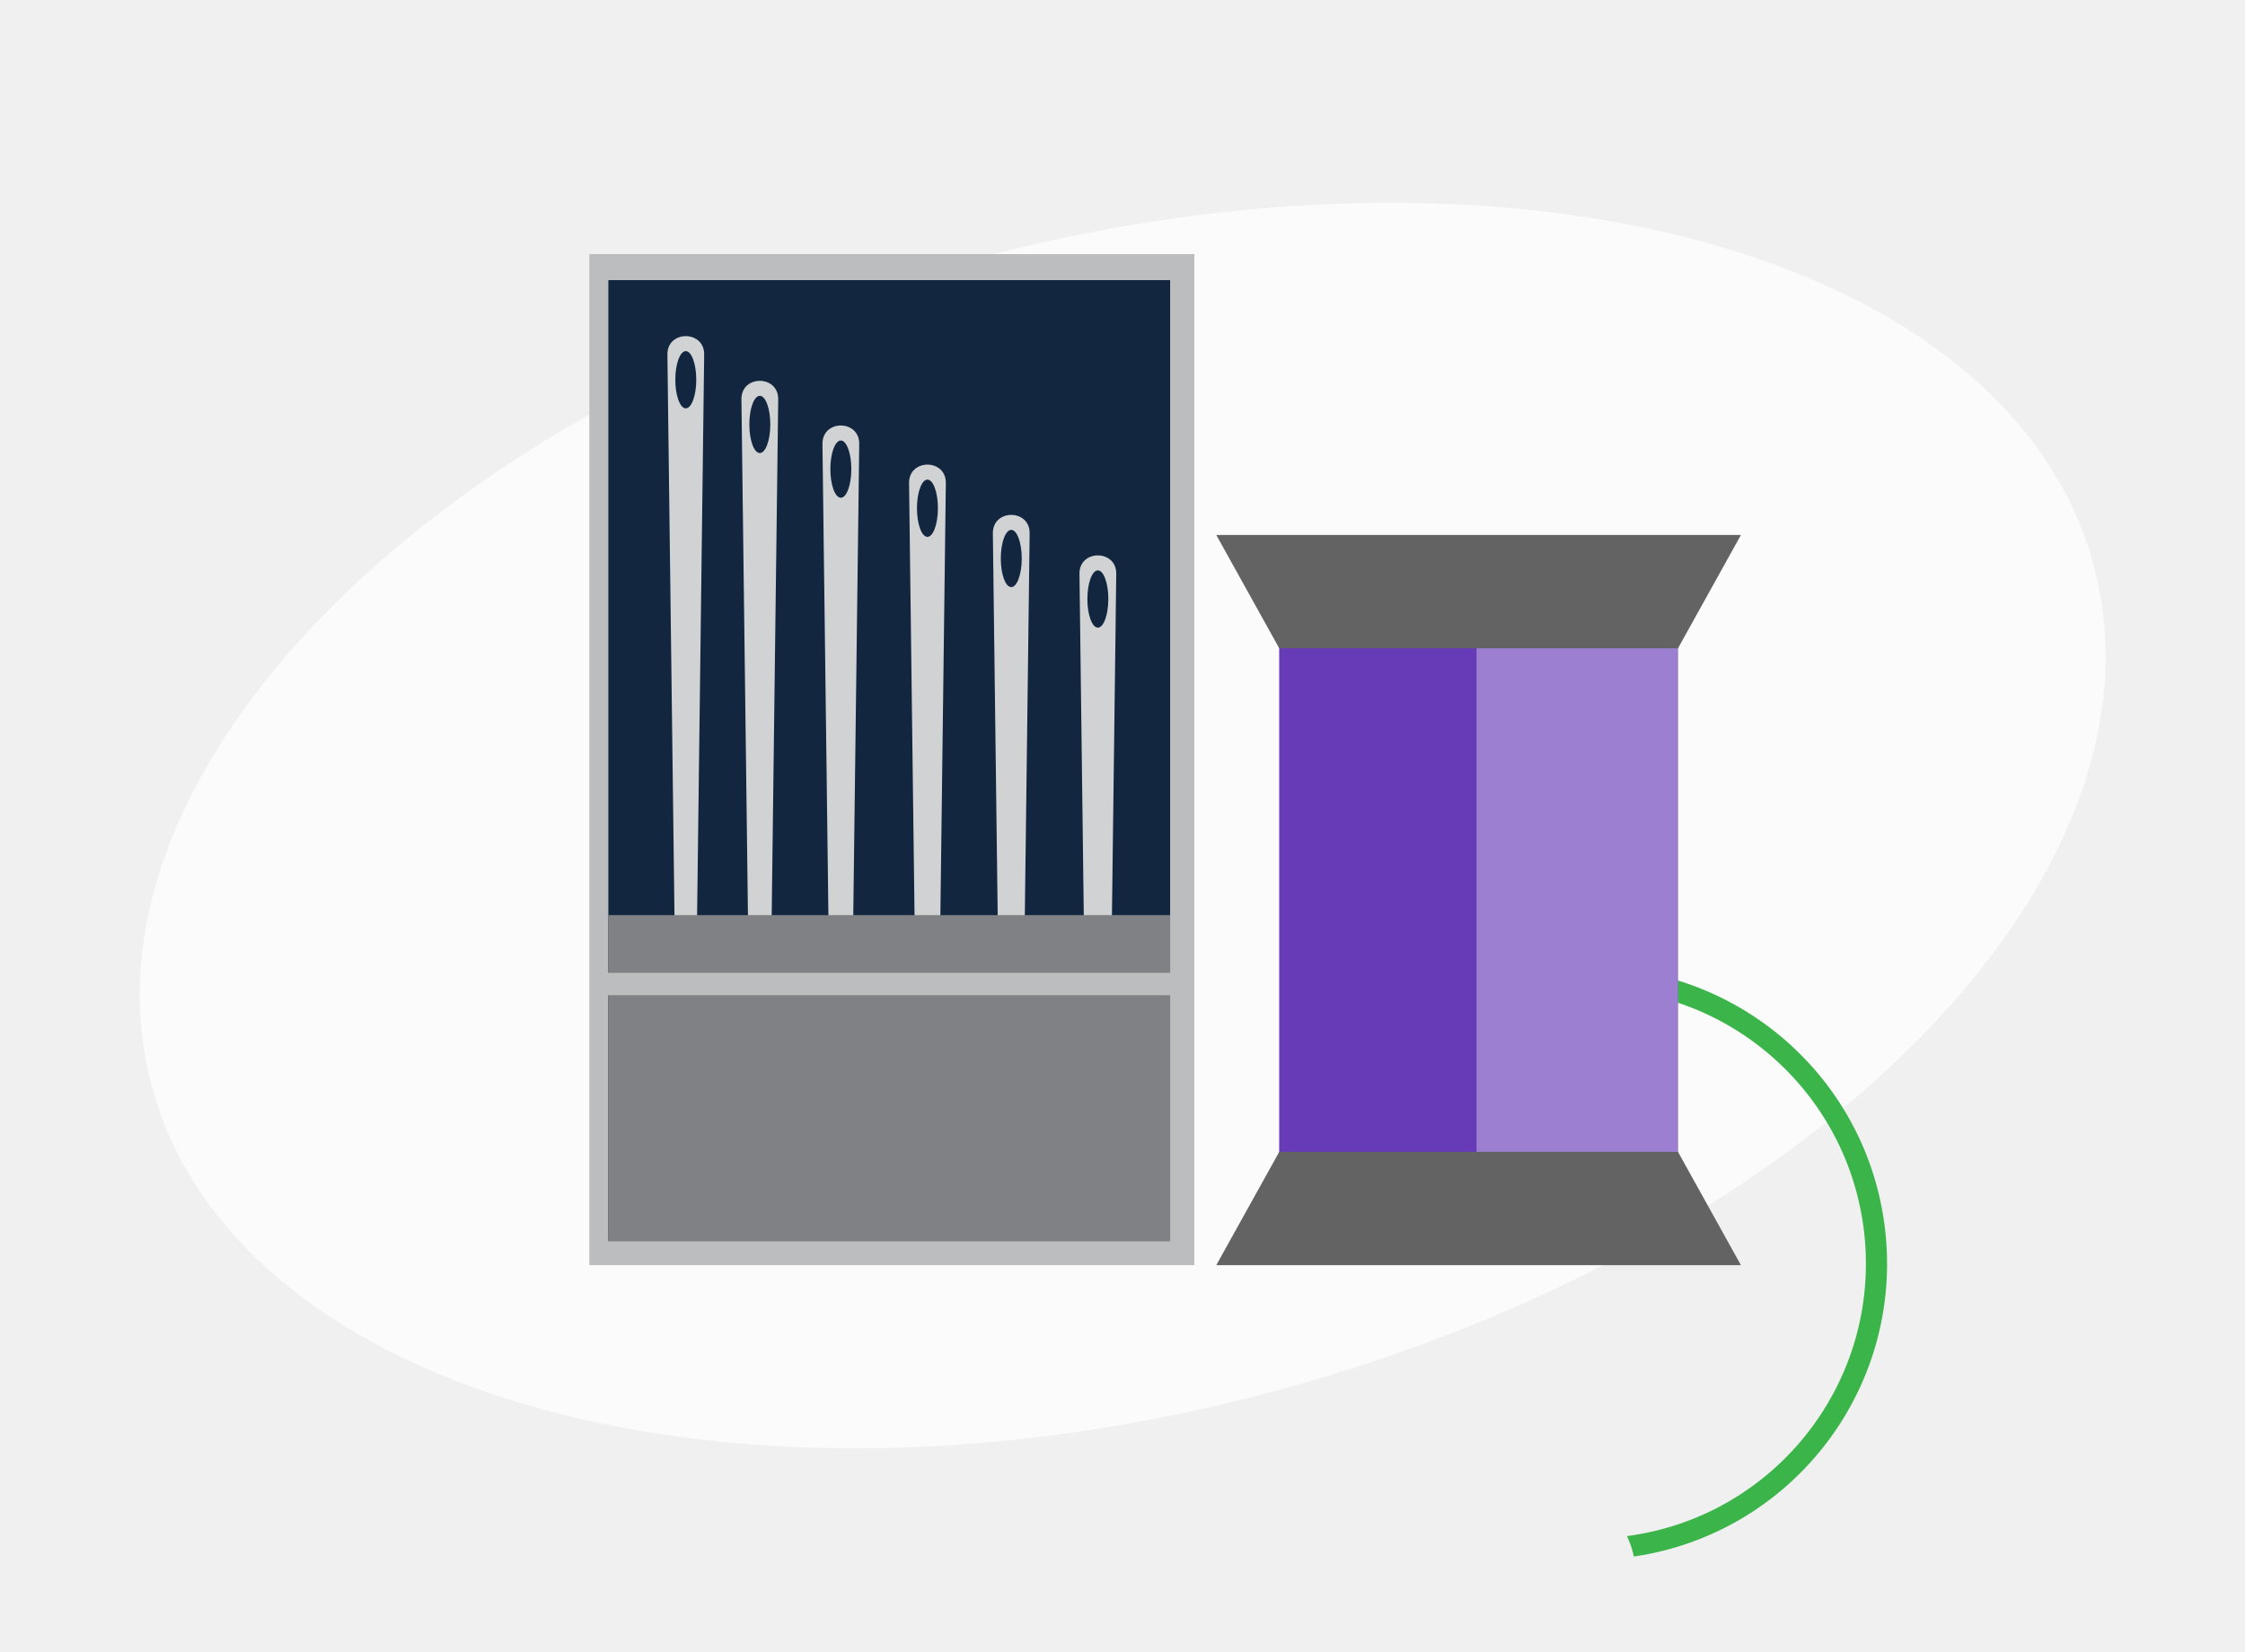
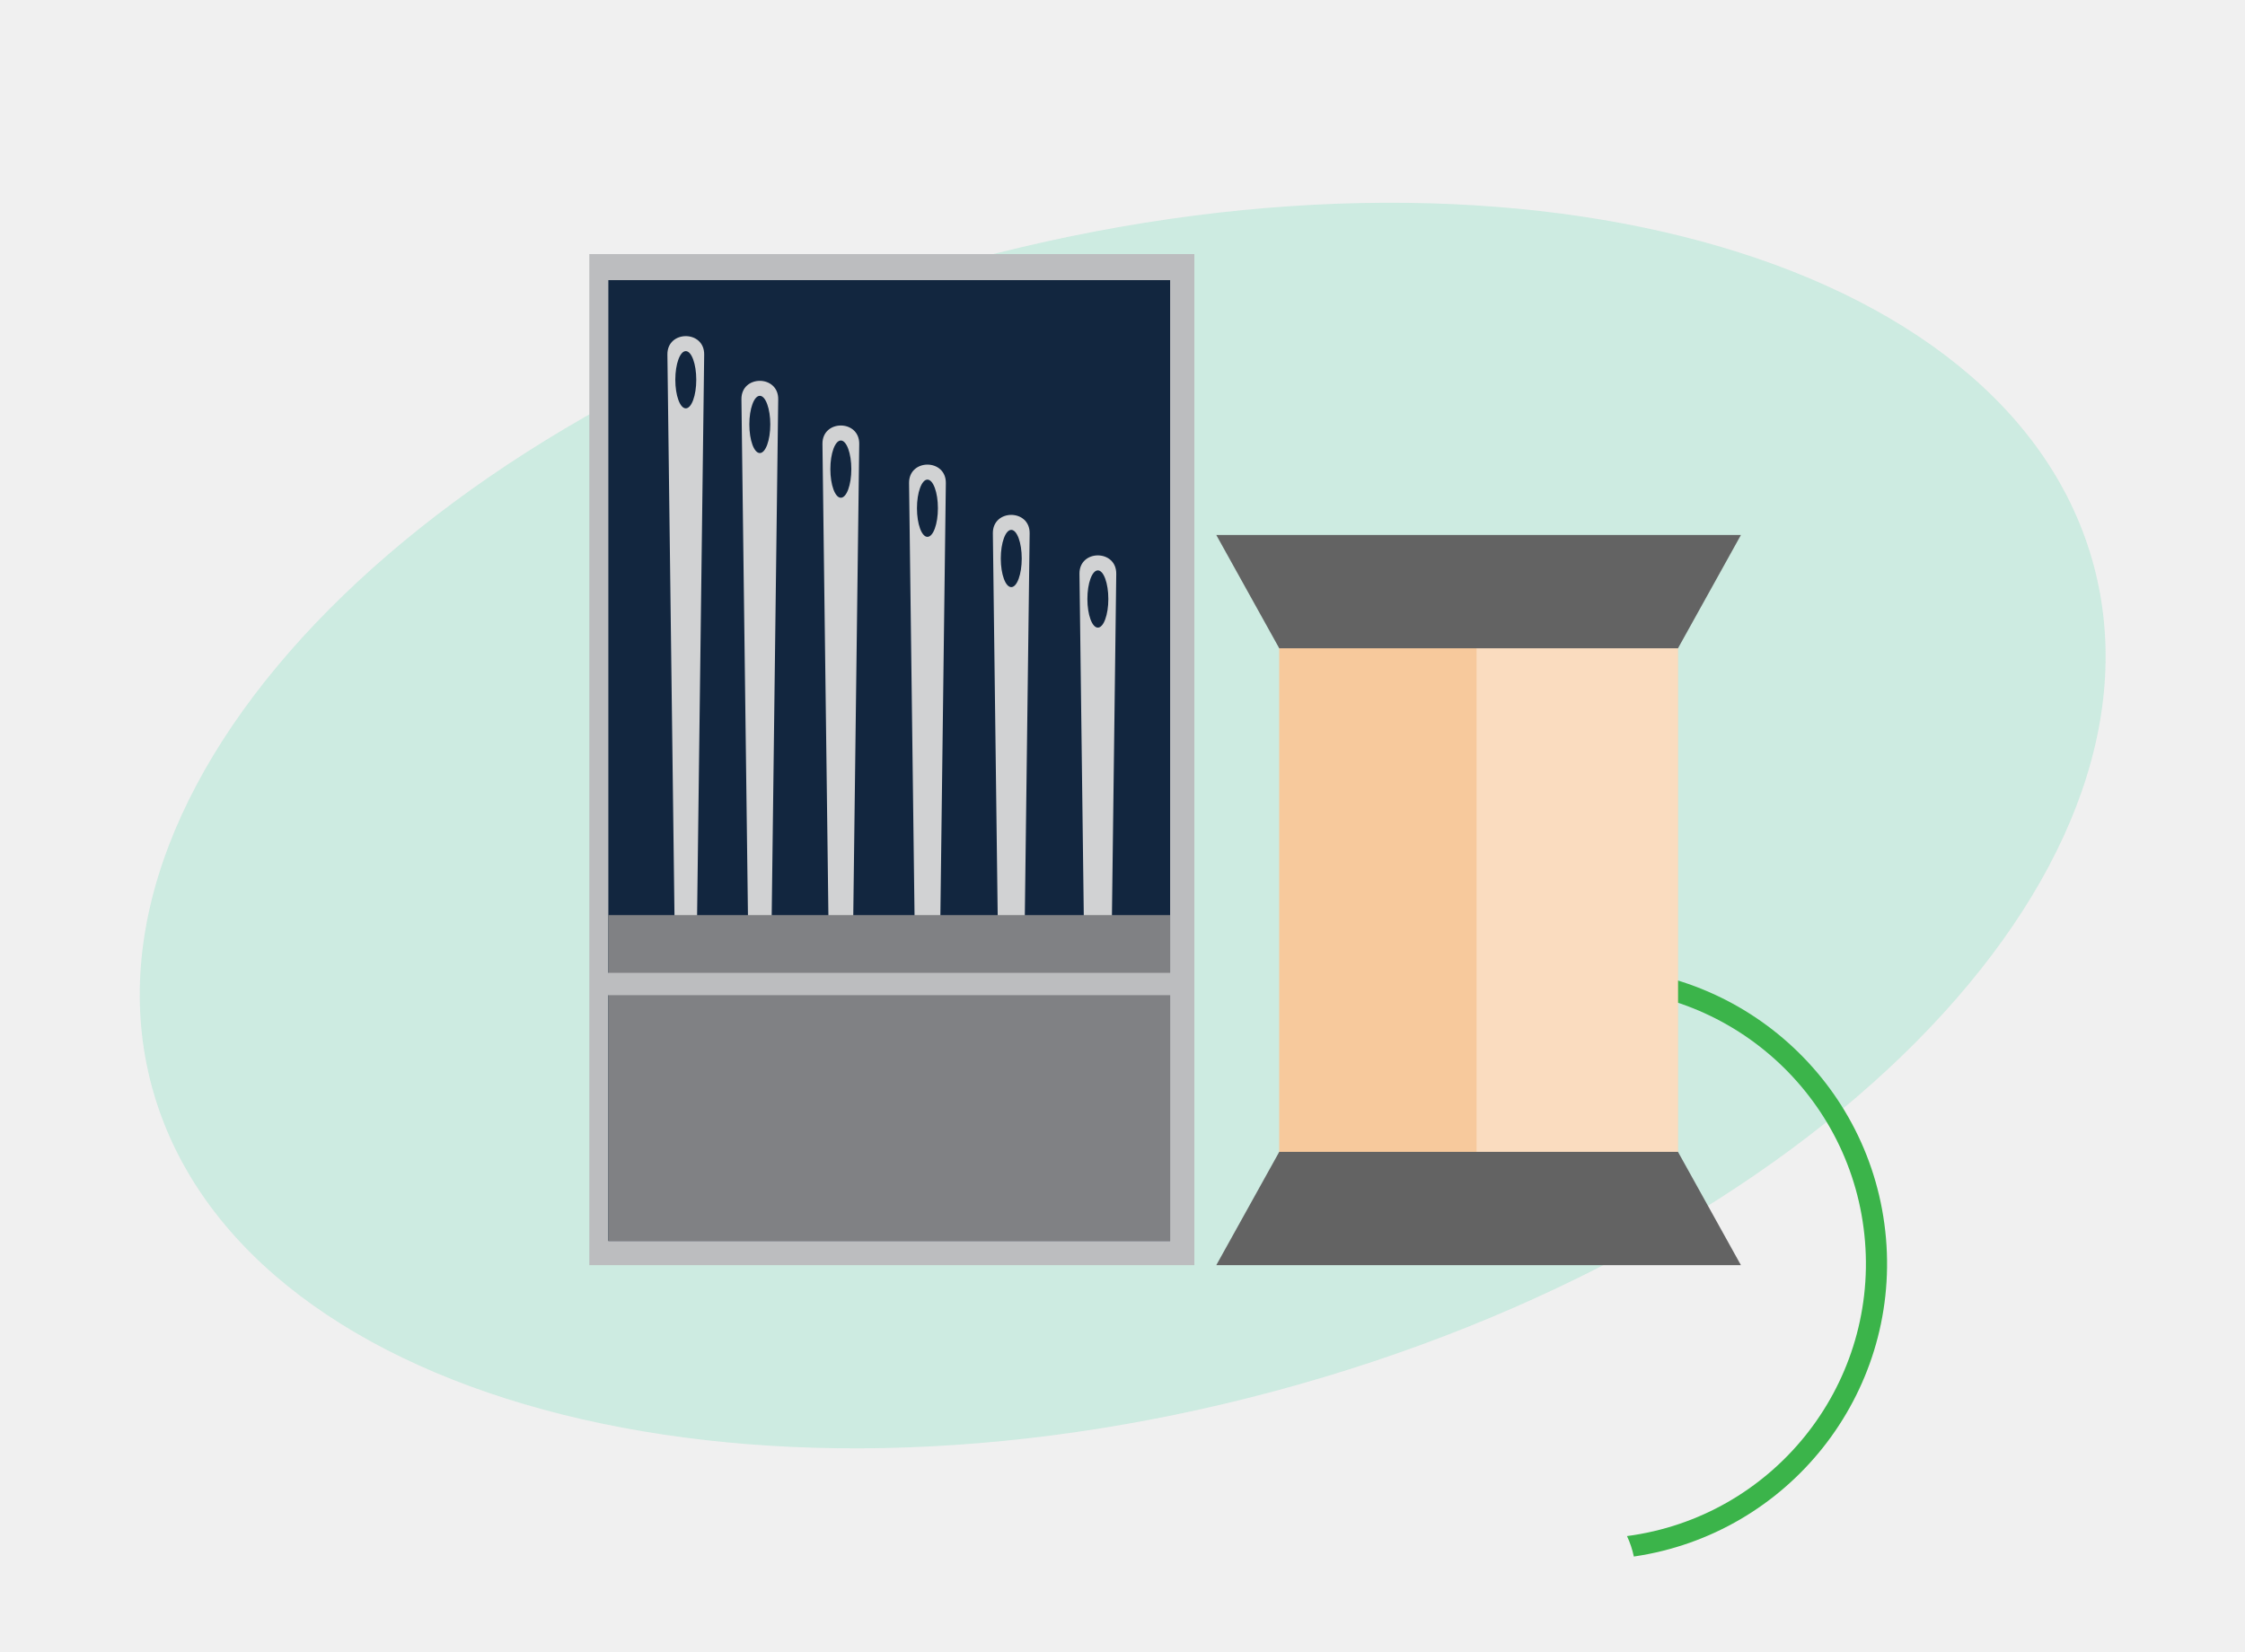
- <svg xmlns="http://www.w3.org/2000/svg" width="400" height="294.289" viewBox="0 0 400 294.289">
+ <svg xmlns="http://www.w3.org/2000/svg" width="400" height="294.29" viewBox="0 0 400 294.29">
  <defs>
    <clipPath id="clip-path">
      <rect id="Rectángulo_374614" data-name="Rectángulo 374614" width="231.229" height="232.111" fill="none" />
    </clipPath>
    <clipPath id="clip-path-3">
      <rect id="Rectángulo_374609" data-name="Rectángulo 374609" width="35.897" height="104.687" fill="none" />
    </clipPath>
  </defs>
-   <g id="Grupo_1078846" data-name="Grupo 1078846" transform="translate(-285 -17932.523)">
-     <ellipse id="Elipse_5026" data-name="Elipse 5026" cx="179.096" cy="104.347" rx="179.096" ry="104.347" transform="matrix(0.966, -0.259, 0.259, 0.966, 285, 18025.23)" fill="#fff" opacity="0.7" />
-     <g id="Grupo_1078832" data-name="Grupo 1078832" transform="translate(390 17977.799)">
+   <g id="Grupo_1078824" data-name="Grupo 1078824" transform="translate(-257.699 -17244.153)">
+     <ellipse id="Elipse_5026" data-name="Elipse 5026" cx="179.096" cy="104.347" rx="179.096" ry="104.347" transform="matrix(0.966, -0.259, 0.259, 0.966, 257.699, 17336.859)" fill="#bee8da" opacity="0.7" />
+     <g id="Grupo_1078832" data-name="Grupo 1078832" transform="translate(362.699 17289.428)">
      <g id="Grupo_1078831" data-name="Grupo 1078831" clip-path="url(#clip-path)">
        <rect id="Rectángulo_374606" data-name="Rectángulo 374606" width="107.802" height="180.191" transform="translate(0 0)" fill="#bcbdbf" />
        <g id="Grupo_1078830" data-name="Grupo 1078830">
          <g id="Grupo_1078829" data-name="Grupo 1078829" clip-path="url(#clip-path)">
            <path id="Trazado_841512" data-name="Trazado 841512" d="M497.67,357.435a12.339,12.339,0,0,1-.124,3.772,48.988,48.988,0,0,1,7.895,97.531,16.848,16.848,0,0,1,1.219,3.645,52.761,52.761,0,0,0-8.99-104.948" transform="translate(-320.551 -230.271)" fill="#3bb44a" />
-             <rect id="Rectángulo_374607" data-name="Rectángulo 374607" width="71.055" height="104.687" transform="translate(122.92 65.775)" fill="#673ab7" />
+             <rect id="Rectángulo_374607" data-name="Rectángulo 374607" width="71.055" height="104.687" transform="translate(122.92 65.775)" fill="#f7c99c" />
            <g id="Grupo_1078828" data-name="Grupo 1078828" transform="translate(158.077 65.775)" opacity="0.35">
              <g id="Grupo_1078827" data-name="Grupo 1078827">
                <g id="Grupo_1078826" data-name="Grupo 1078826" clip-path="url(#clip-path-3)">
                  <rect id="Rectángulo_374608" data-name="Rectángulo 374608" width="35.897" height="104.687" transform="translate(0 0)" fill="#fff" />
                </g>
              </g>
            </g>
            <path id="Trazado_841513" data-name="Trazado 841513" d="M396.285,160.919H325.237l-11.219-20.192H407.5Z" transform="translate(-202.31 -90.665)" fill="#636363" />
            <path id="Trazado_841514" data-name="Trazado 841514" d="M396.285,449.764H325.237l-11.219,20.193H407.5Z" transform="translate(-202.31 -289.767)" fill="#636363" />
            <rect id="Rectángulo_374610" data-name="Rectángulo 374610" width="100.092" height="171.231" transform="translate(3.394 4.646)" fill="#12263f" />
            <path id="Trazado_841515" data-name="Trazado 841515" d="M43.716,198.716H41.061L39.113,44.409c-.056-4.39,6.608-4.39,6.552,0ZM42.388,43.787c-1.03,0-1.866,2.284-1.866,5.1s.836,5.1,1.866,5.1,1.868-2.284,1.868-5.1-.836-5.1-1.868-5.1" transform="translate(-25.199 -26.49)" fill="#d1d2d3" />
            <path id="Trazado_841516" data-name="Trazado 841516" d="M80.858,216.023,82.742,66.8c.056-4.386-6.608-4.4-6.554,0l1.886,149.227ZM79.465,66.174c1.032,0,1.866,2.284,1.866,5.1s-.834,5.1-1.866,5.1-1.866-2.284-1.866-5.1.836-5.1,1.866-5.1" transform="translate(-49.085 -40.912)" fill="#d1d2d3" />
            <path id="Trazado_841517" data-name="Trazado 841517" d="M121.538,230.447l1.785-141.264c.057-4.386-6.608-4.394-6.552,0l1.783,141.264ZM120.047,88.562c1.032,0,1.868,2.285,1.868,5.1s-.836,5.1-1.868,5.1-1.867-2.284-1.867-5.1.836-5.1,1.867-5.1" transform="translate(-75.231 -55.337)" fill="#d1d2d3" />
            <path id="Trazado_841518" data-name="Trazado 841518" d="M165,243.069l1.7-134.294c.056-4.386-6.608-4.4-6.554,0l1.7,134.294Zm-1.58-134.916c1.032,0,1.866,2.284,1.866,5.1s-.834,5.1-1.866,5.1-1.866-2.285-1.866-5.1.836-5.1,1.866-5.1" transform="translate(-103.175 -67.958)" fill="#d1d2d3" />
            <path id="Trazado_841519" data-name="Trazado 841519" d="M207.093,259.295l1.582-125.334c.056-4.387-6.608-4.394-6.554,0l1.584,125.334ZM205.4,133.339c1.032,0,1.866,2.285,1.866,5.1s-.834,5.1-1.866,5.1-1.866-2.284-1.866-5.1.836-5.1,1.866-5.1" transform="translate(-130.219 -84.185)" fill="#d1d2d3" />
            <path id="Trazado_841520" data-name="Trazado 841520" d="M250.562,272.366l1.492-118.117c.054-4.388-6.61-4.394-6.554,0l1.492,118.117Zm-1.785-118.739c1.03,0,1.866,2.284,1.866,5.1s-.836,5.1-1.866,5.1-1.866-2.284-1.866-5.1.836-5.1,1.866-5.1" transform="translate(-158.167 -97.256)" fill="#d1d2d3" />
            <rect id="Rectángulo_374611" data-name="Rectángulo 374611" width="100.092" height="58.074" transform="translate(3.394 117.804)" fill="#808184" />
            <rect id="Rectángulo_374612" data-name="Rectángulo 374612" width="103.536" height="3.982" transform="translate(2.256 128.092)" fill="#bcbdbf" />
          </g>
        </g>
      </g>
    </g>
  </g>
</svg>
